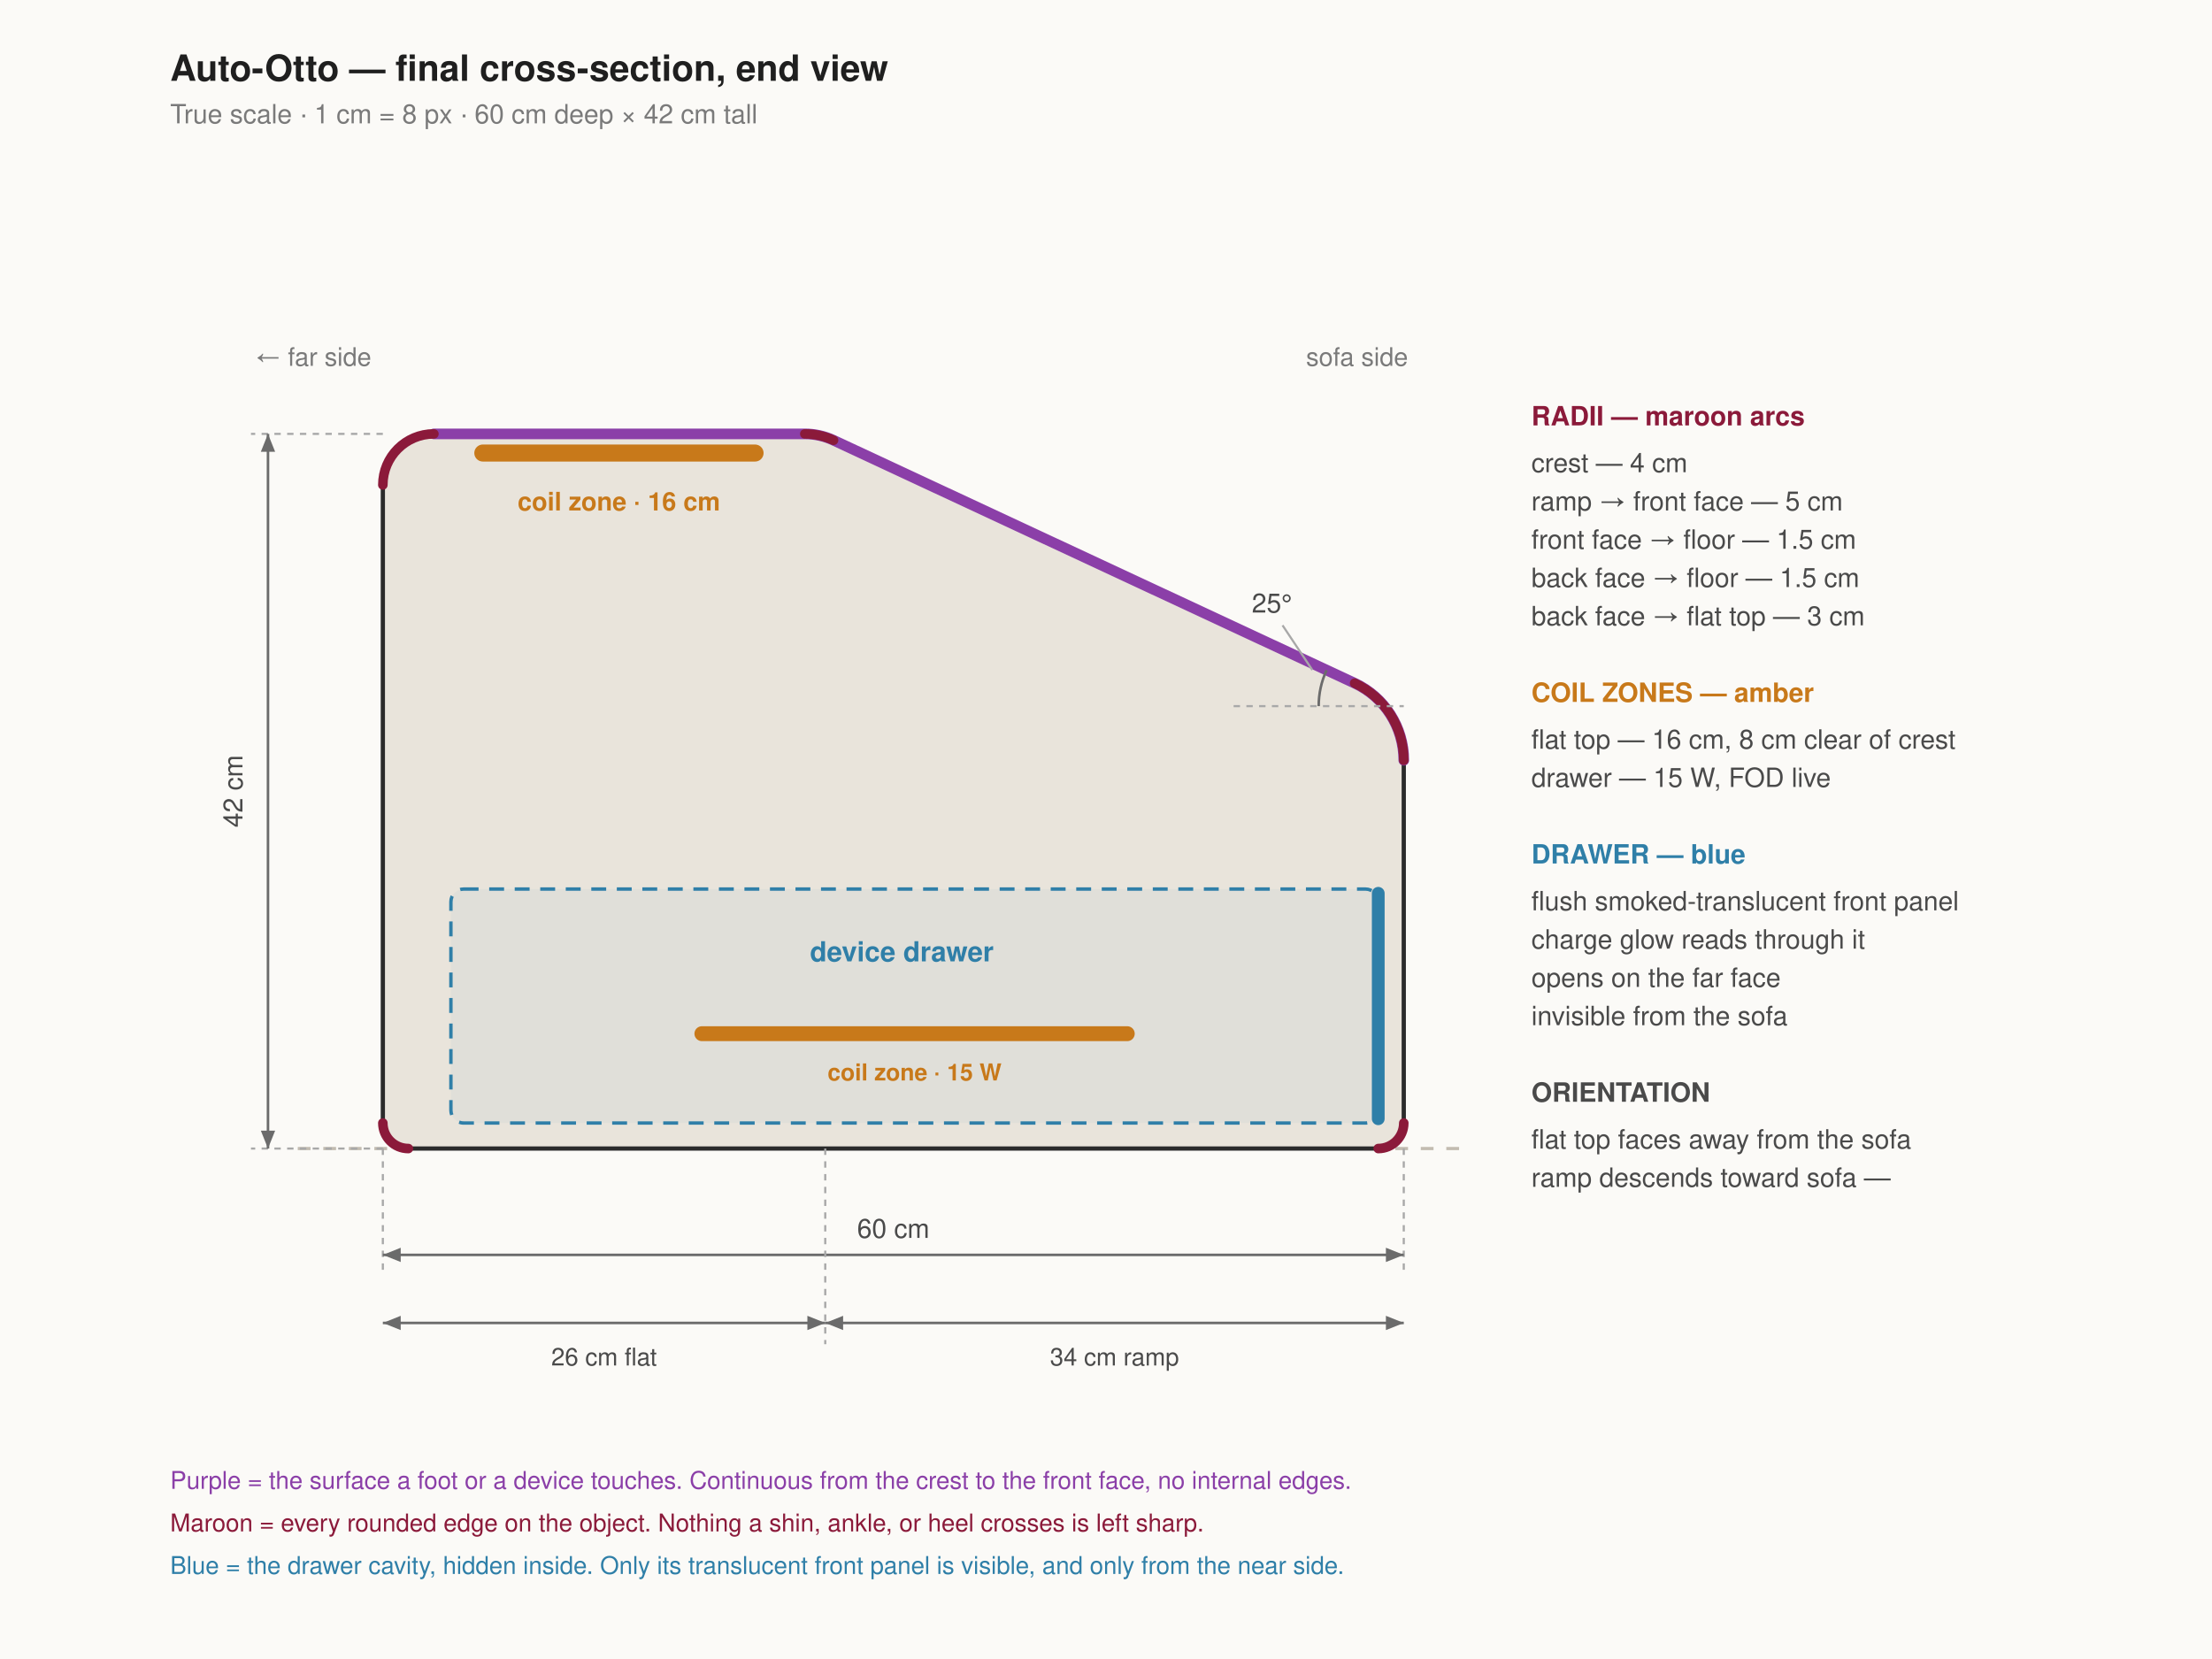
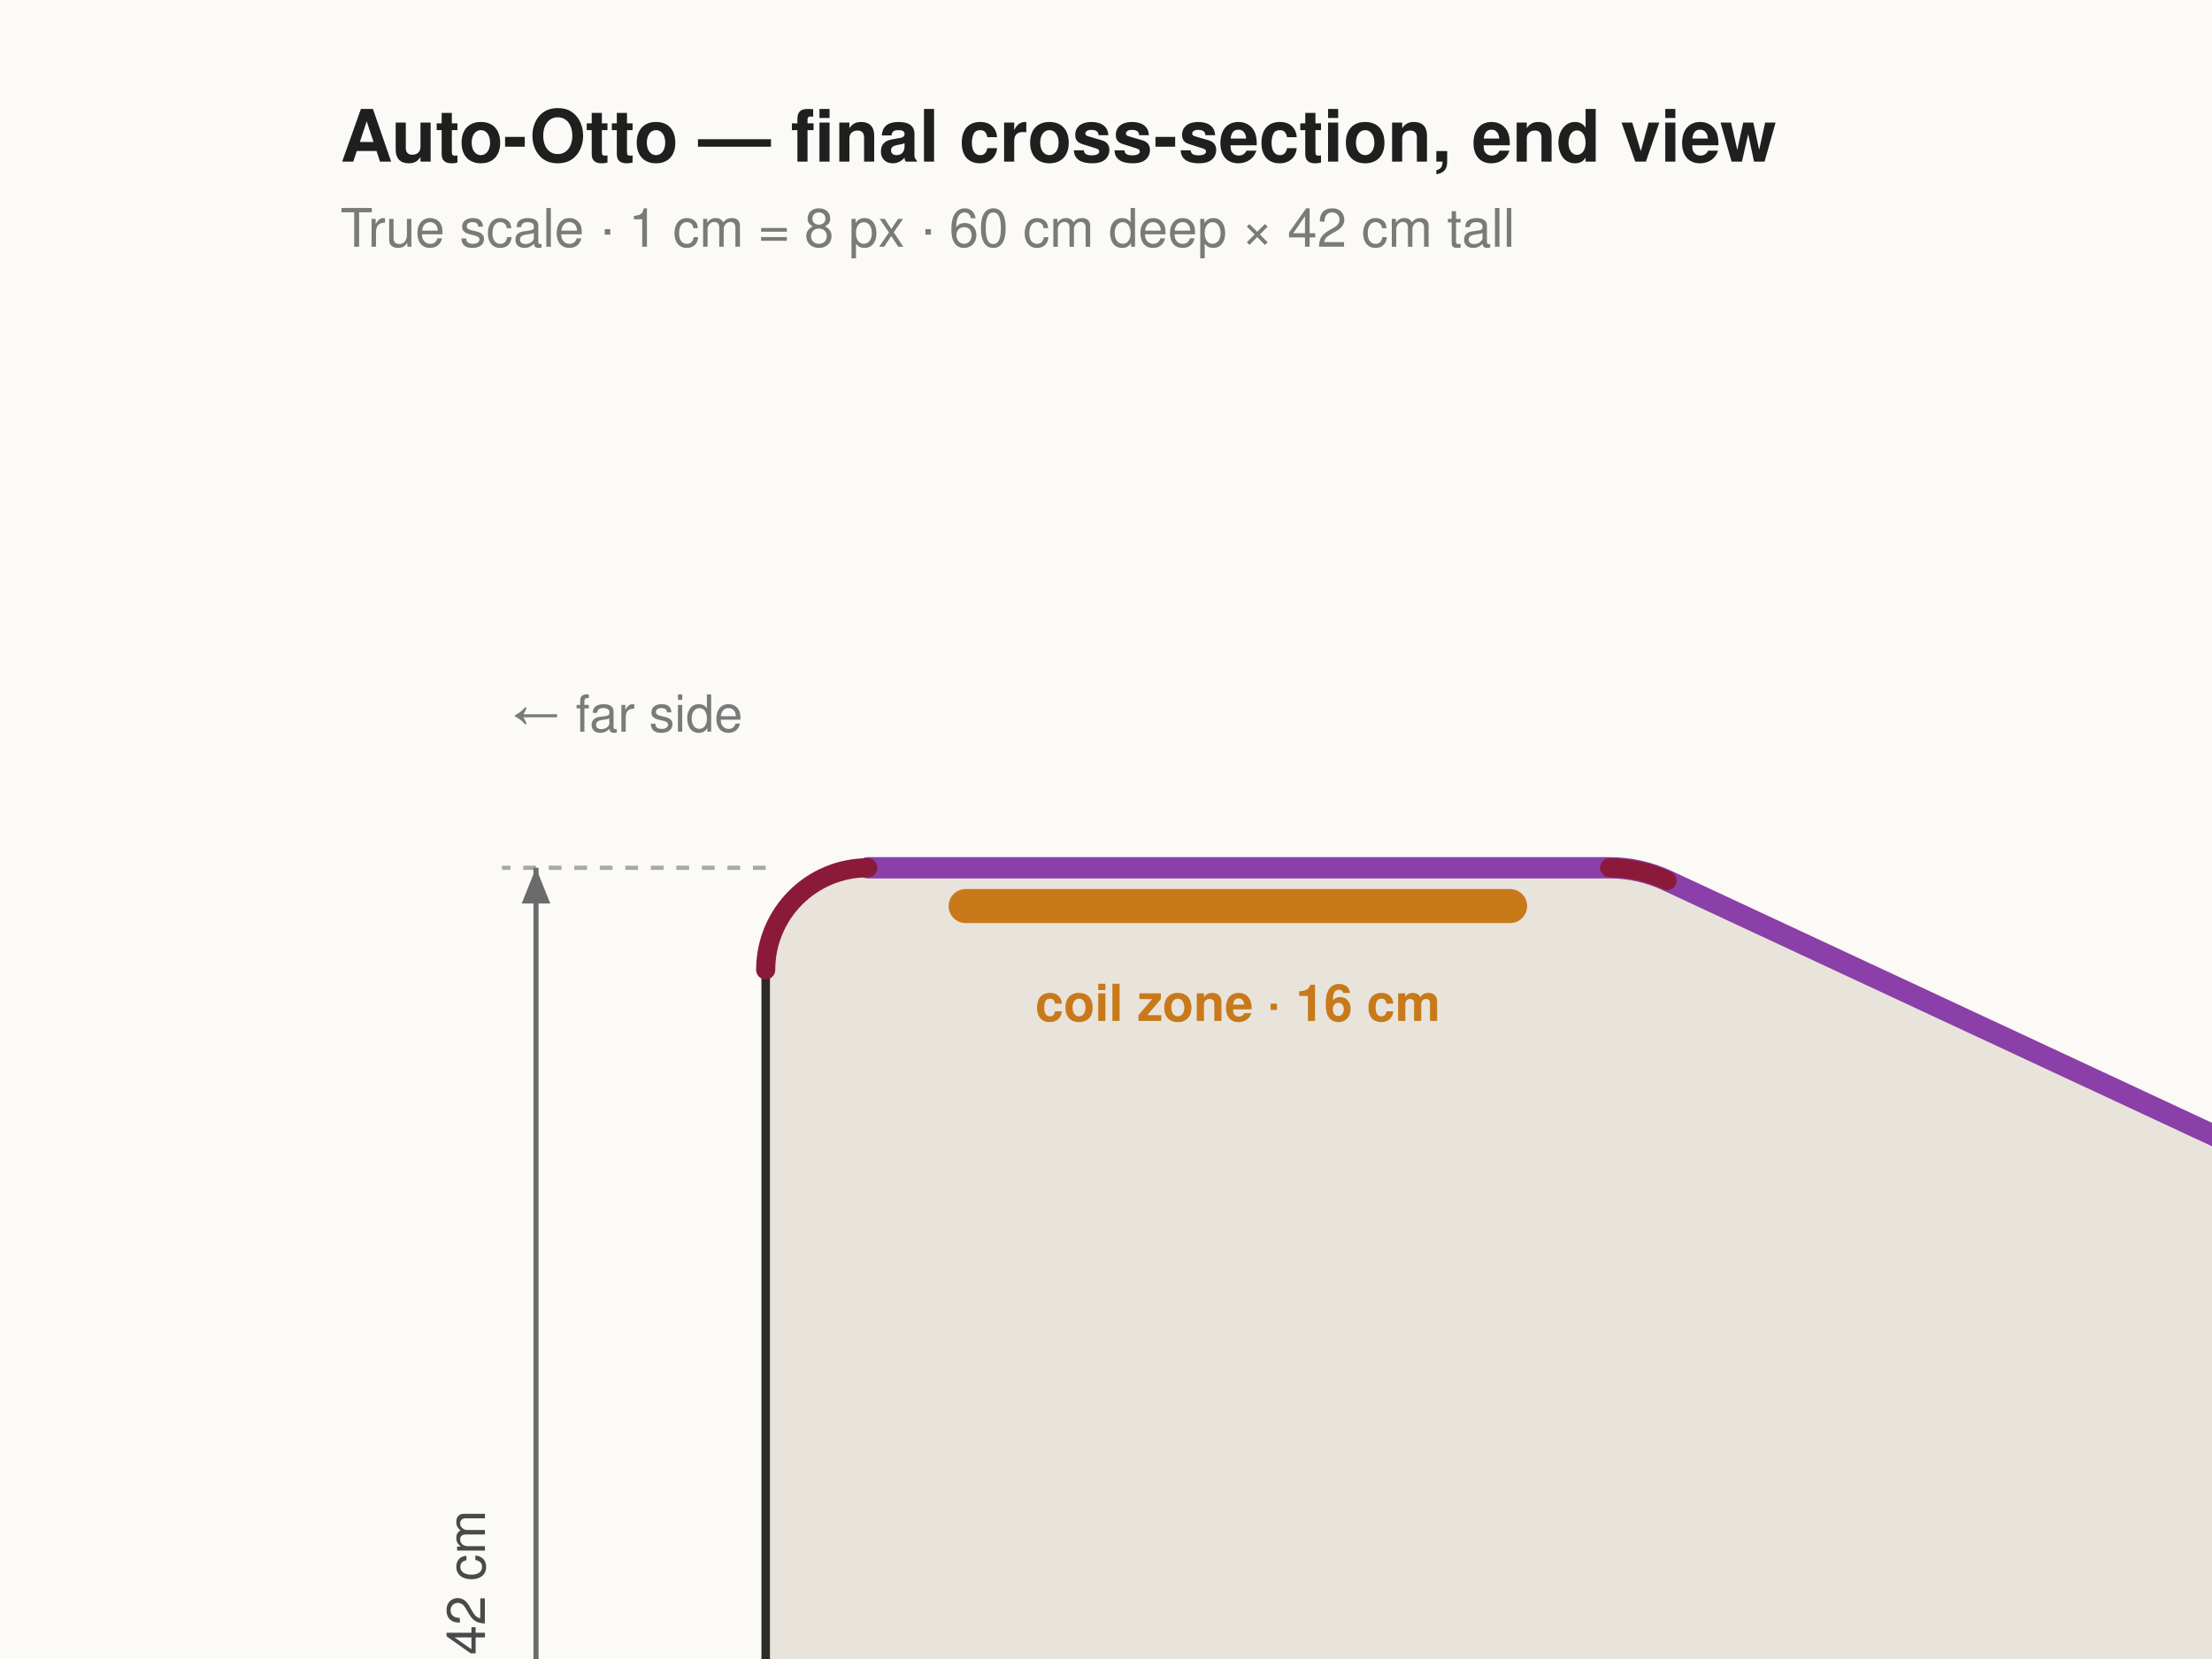
- <svg xmlns="http://www.w3.org/2000/svg" viewBox="0 0 1040 780" width="1040" height="780" font-family="-apple-system,BlinkMacSystemFont,'Segoe UI',Helvetica,Arial,sans-serif">
-   <rect width="1040" height="780" fill="#fbfaf7" />
+ <svg xmlns="http://www.w3.org/2000/svg" viewBox="0 0 520 390" width="520" height="390" font-family="-apple-system,BlinkMacSystemFont,'Segoe UI',Helvetica,Arial,sans-serif">
+   <rect width="520" height="390" fill="#fbfaf7" />
  <defs>
    <marker id="arw" viewBox="0 0 10 10" refX="10" refY="5" markerWidth="7" markerHeight="7" orient="auto-start-reverse">
      <path d="M 0 1 L 10 5 L 0 9 z" fill="#6b6b6b" />
    </marker>
  </defs>
  <text x="80" y="38" font-size="17" font-weight="700" fill="#1f1f1f">Auto-Otto — final cross-section, end view</text>
  <text x="80" y="58" font-size="12.5" fill="#7a7a7a">True scale · 1 cm = 8 px · 60 cm deep × 42 cm tall</text>
  <text x="120" y="172" font-size="12" fill="#7a7a7a">← far side</text>
  <text x="662" y="172" font-size="12" fill="#7a7a7a" text-anchor="end">sofa side</text>
  <line x1="140" y1="540" x2="690" y2="540" stroke="#c2bcb1" stroke-width="1.5" stroke-dasharray="6 6" />
  <path d="M 204,204            L 378.4,204            A 32,32 0 0 1 391.9,207            L 636.9,321.2            A 40,40 0 0 1 660,357.45            L 660,528            A 12,12 0 0 1 648,540            L 192,540            A 12,12 0 0 1 180,528            L 180,228            A 24,24 0 0 1 204,204 Z" fill="#e9e4db" stroke="#2b2b2b" stroke-width="2" stroke-linejoin="round" />
  <path d="M 204,204 L 378.4,204 A 32,32 0 0 1 391.9,207 L 636.9,321.2 A 40,40 0 0 1 660,357.45" fill="none" stroke="#8b3fa8" stroke-width="5" stroke-linecap="round" />
  <g fill="none" stroke="#8b1a3a" stroke-width="4.5" stroke-linecap="round">
    <path d="M 378.4,204 A 32,32 0 0 1 391.9,207" />
    <path d="M 636.9,321.2 A 40,40 0 0 1 660,357.45" />
    <path d="M 660,528 A 12,12 0 0 1 648,540" />
    <path d="M 192,540 A 12,12 0 0 1 180,528" />
    <path d="M 180,228 A 24,24 0 0 1 204,204" />
  </g>
  <line x1="227" y1="213" x2="355" y2="213" stroke="#c8791a" stroke-width="8" stroke-linecap="round" />
  <text x="291" y="240" font-size="12" fill="#c8791a" font-weight="600" text-anchor="middle">coil zone · 16 cm</text>
  <rect x="212" y="418" width="436" height="110" rx="6" fill="#2f7fa8" fill-opacity="0.05" stroke="#2f7fa8" stroke-width="1.6" stroke-dasharray="7 5" />
  <line x1="648" y1="420" x2="648" y2="526" stroke="#2f7fa8" stroke-width="6" stroke-linecap="round" />
  <text x="424" y="452" font-size="13" fill="#2f7fa8" font-weight="600" text-anchor="middle">device drawer</text>
  <line x1="330" y1="486" x2="530" y2="486" stroke="#c8791a" stroke-width="7" stroke-linecap="round" />
  <text x="430" y="508" font-size="11" fill="#c8791a" font-weight="600" text-anchor="middle">coil zone · 15 W</text>
  <line x1="580" y1="332" x2="660" y2="332" stroke="#a8a8a8" stroke-width="1" stroke-dasharray="3 3" />
  <path d="M 620,332 A 40,40 0 0 1 623.7,315.1" fill="none" stroke="#6b6b6b" stroke-width="1.2" />
  <line x1="603" y1="294" x2="617" y2="315" stroke="#a8a8a8" stroke-width="1" />
  <text x="598" y="288" font-size="12.5" fill="#4a4a4a" text-anchor="middle">25°</text>
  <line x1="180" y1="204" x2="118" y2="204" stroke="#a8a8a8" stroke-width="1" stroke-dasharray="3 3" />
  <line x1="180" y1="540" x2="118" y2="540" stroke="#a8a8a8" stroke-width="1" stroke-dasharray="3 3" />
  <line x1="126" y1="204" x2="126" y2="540" stroke="#6b6b6b" stroke-width="1.2" marker-start="url(#arw)" marker-end="url(#arw)" />
  <text x="114" y="372" font-size="12.5" fill="#4a4a4a" text-anchor="middle" transform="rotate(-90 114 372)">42 cm</text>
  <line x1="180" y1="540" x2="180" y2="600" stroke="#a8a8a8" stroke-width="1" stroke-dasharray="3 3" />
  <line x1="660" y1="540" x2="660" y2="600" stroke="#a8a8a8" stroke-width="1" stroke-dasharray="3 3" />
  <line x1="180" y1="590" x2="660" y2="590" stroke="#6b6b6b" stroke-width="1.2" marker-start="url(#arw)" marker-end="url(#arw)" />
  <text x="420" y="582" font-size="12.5" fill="#4a4a4a" text-anchor="middle">60 cm</text>
  <line x1="388" y1="540" x2="388" y2="632" stroke="#a8a8a8" stroke-width="1" stroke-dasharray="3 3" />
  <line x1="180" y1="622" x2="388" y2="622" stroke="#6b6b6b" stroke-width="1.2" marker-start="url(#arw)" marker-end="url(#arw)" />
  <text x="284" y="642" font-size="11.5" fill="#4a4a4a" text-anchor="middle">26 cm flat</text>
  <line x1="388" y1="622" x2="660" y2="622" stroke="#6b6b6b" stroke-width="1.2" marker-start="url(#arw)" marker-end="url(#arw)" />
  <text x="524" y="642" font-size="11.5" fill="#4a4a4a" text-anchor="middle">34 cm ramp</text>
  <g font-size="12.5">
    <text x="720" y="200" font-size="12.5" font-weight="700" fill="#8b1a3a">RADII — maroon arcs</text>
    <text x="720" y="222" fill="#4a4a4a">crest — 4 cm</text>
    <text x="720" y="240" fill="#4a4a4a">ramp → front face — 5 cm</text>
    <text x="720" y="258" fill="#4a4a4a">front face → floor — 1.5 cm</text>
    <text x="720" y="276" fill="#4a4a4a">back face → floor — 1.5 cm</text>
    <text x="720" y="294" fill="#4a4a4a">back face → flat top — 3 cm</text>
    <text x="720" y="330" font-size="12.5" font-weight="700" fill="#c8791a">COIL ZONES — amber</text>
    <text x="720" y="352" fill="#4a4a4a">flat top — 16 cm, 8 cm clear of crest</text>
    <text x="720" y="370" fill="#4a4a4a">drawer — 15 W, FOD live</text>
    <text x="720" y="406" font-size="12.5" font-weight="700" fill="#2f7fa8">DRAWER — blue</text>
    <text x="720" y="428" fill="#4a4a4a">flush smoked-translucent front panel</text>
    <text x="720" y="446" fill="#4a4a4a">charge glow reads through it</text>
    <text x="720" y="464" fill="#4a4a4a">opens on the far face</text>
    <text x="720" y="482" fill="#4a4a4a">invisible from the sofa</text>
    <text x="720" y="518" font-size="12.5" font-weight="700" fill="#4a4a4a">ORIENTATION</text>
    <text x="720" y="540" fill="#4a4a4a">flat top faces away from the sofa</text>
    <text x="720" y="558" fill="#4a4a4a">ramp descends toward sofa —</text>
  </g>
  <text x="80" y="700" font-size="11.5" fill="#8b3fa8">Purple = the surface a foot or a device touches. Continuous from the crest to the front face, no internal edges.</text>
  <text x="80" y="720" font-size="11.5" fill="#8b1a3a">Maroon = every rounded edge on the object. Nothing a shin, ankle, or heel crosses is left sharp.</text>
  <text x="80" y="740" font-size="11.5" fill="#2f7fa8">Blue = the drawer cavity, hidden inside. Only its translucent front panel is visible, and only from the near side.</text>
</svg>
